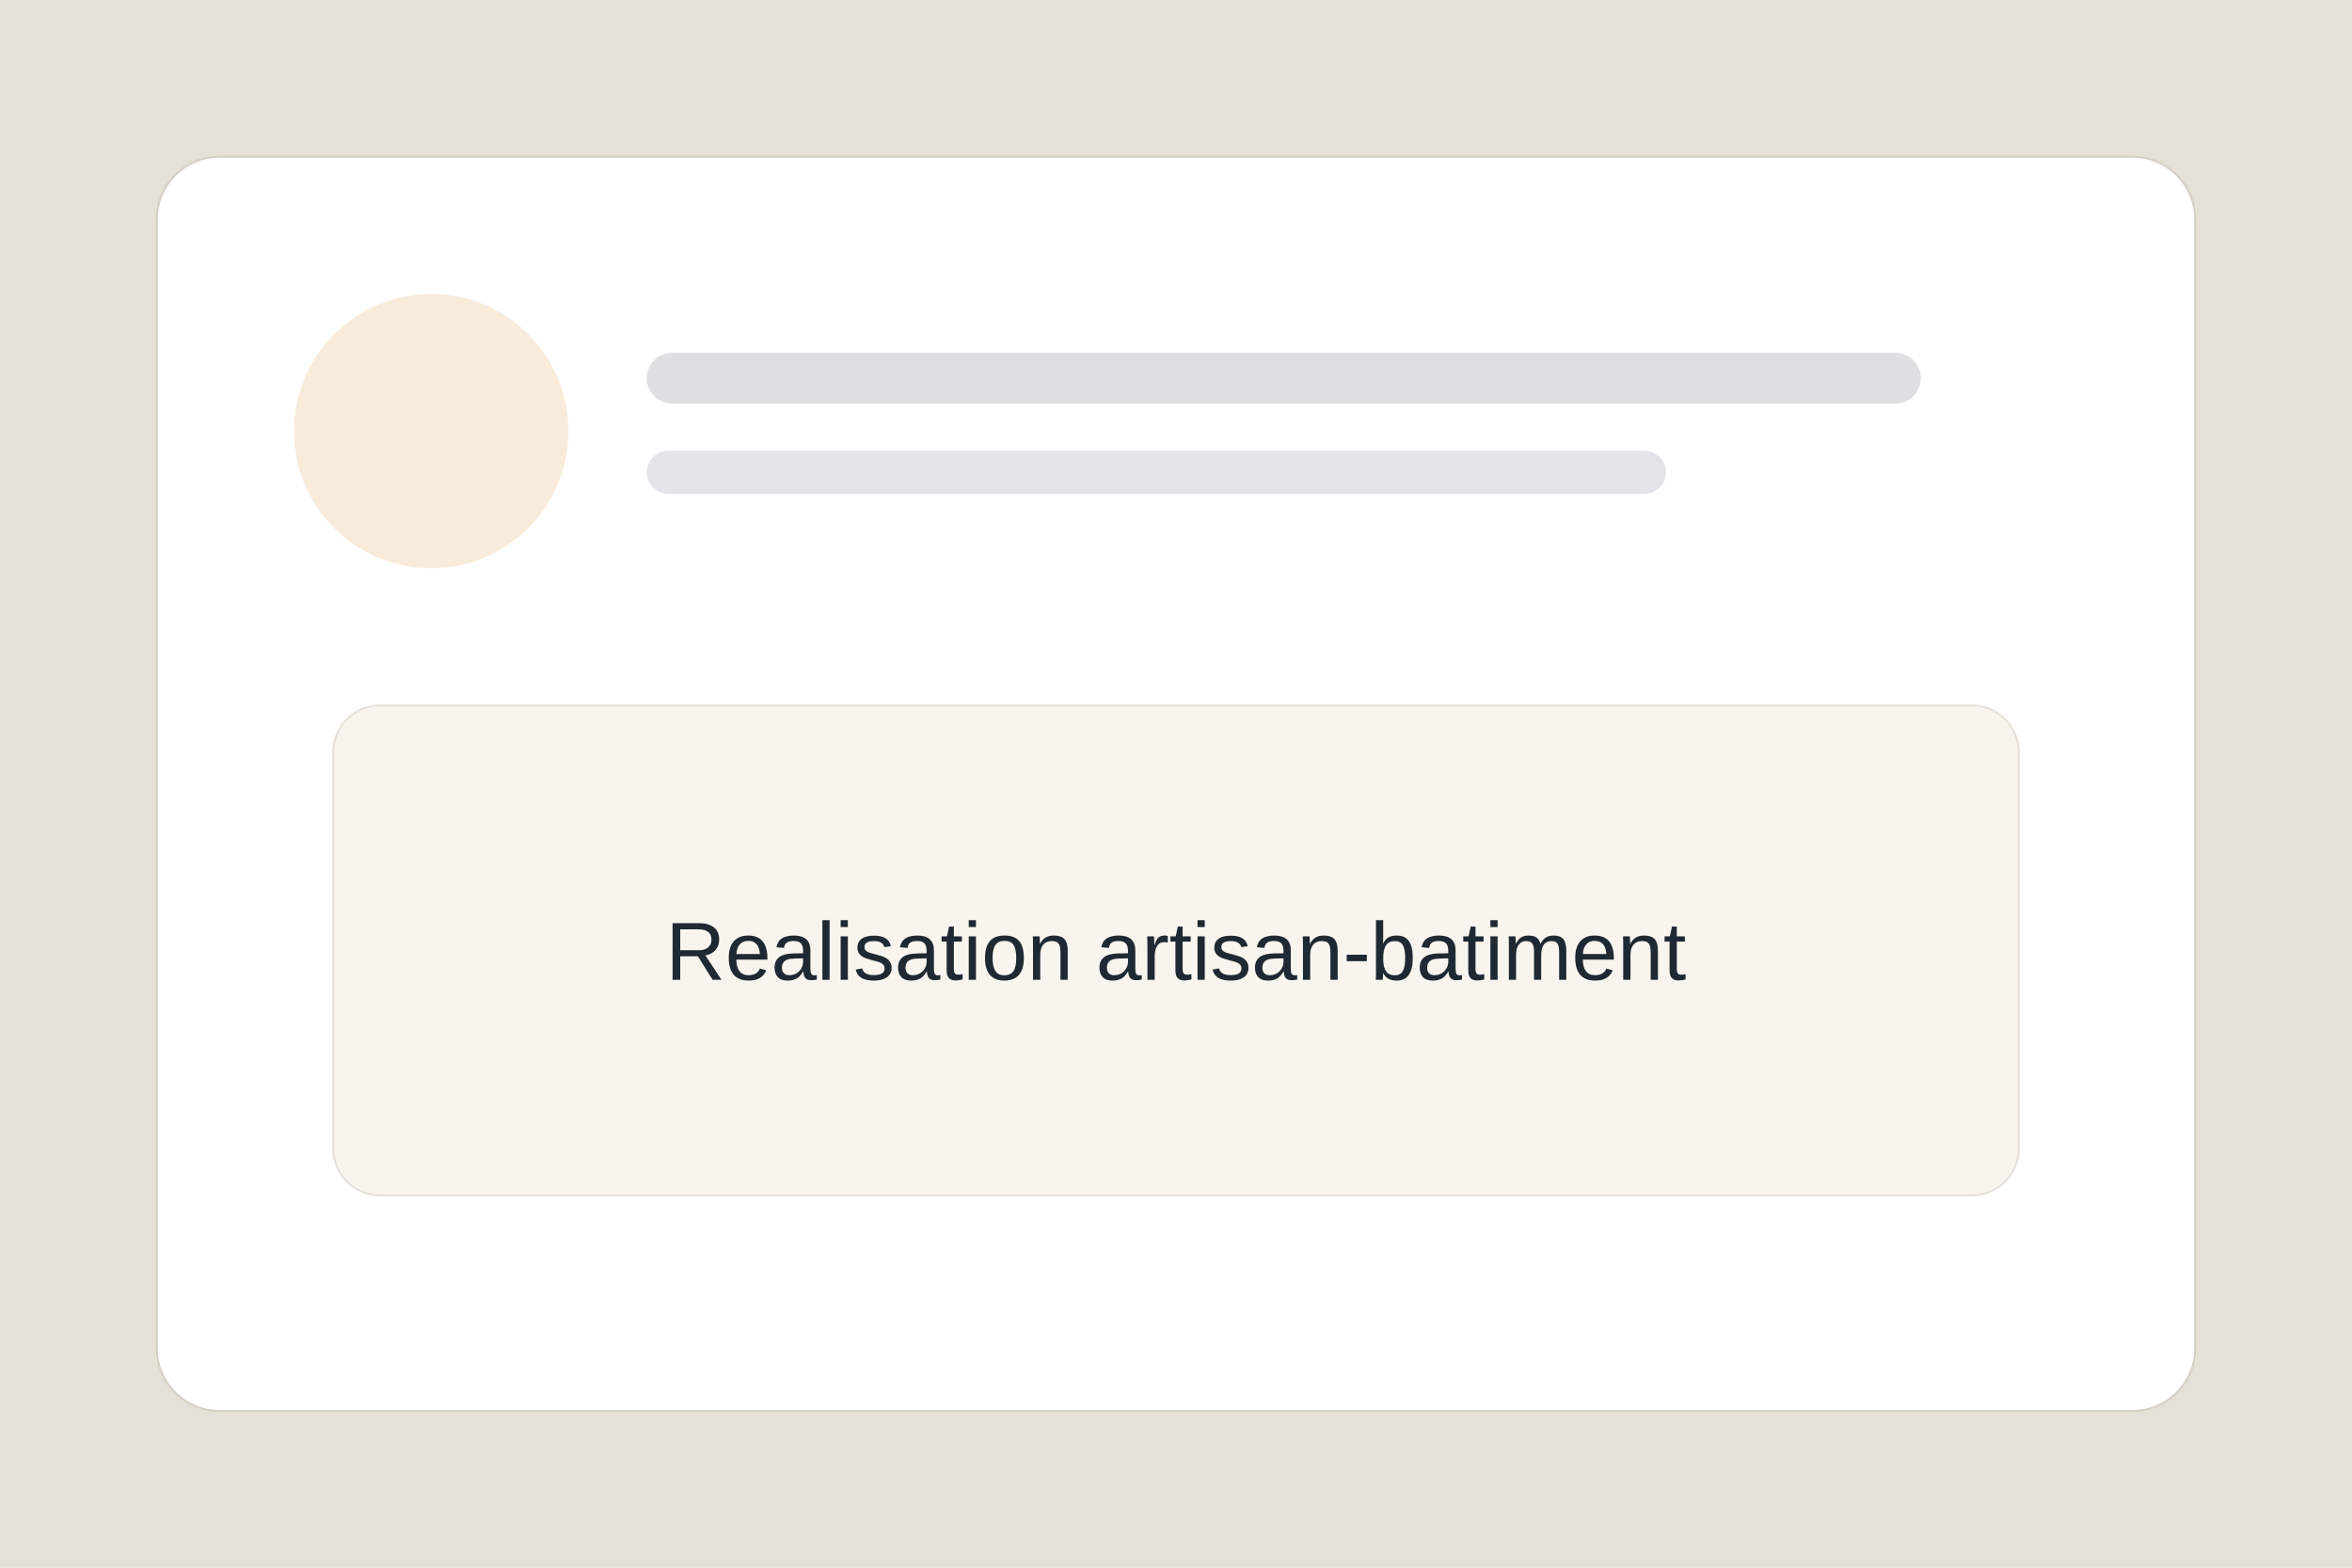
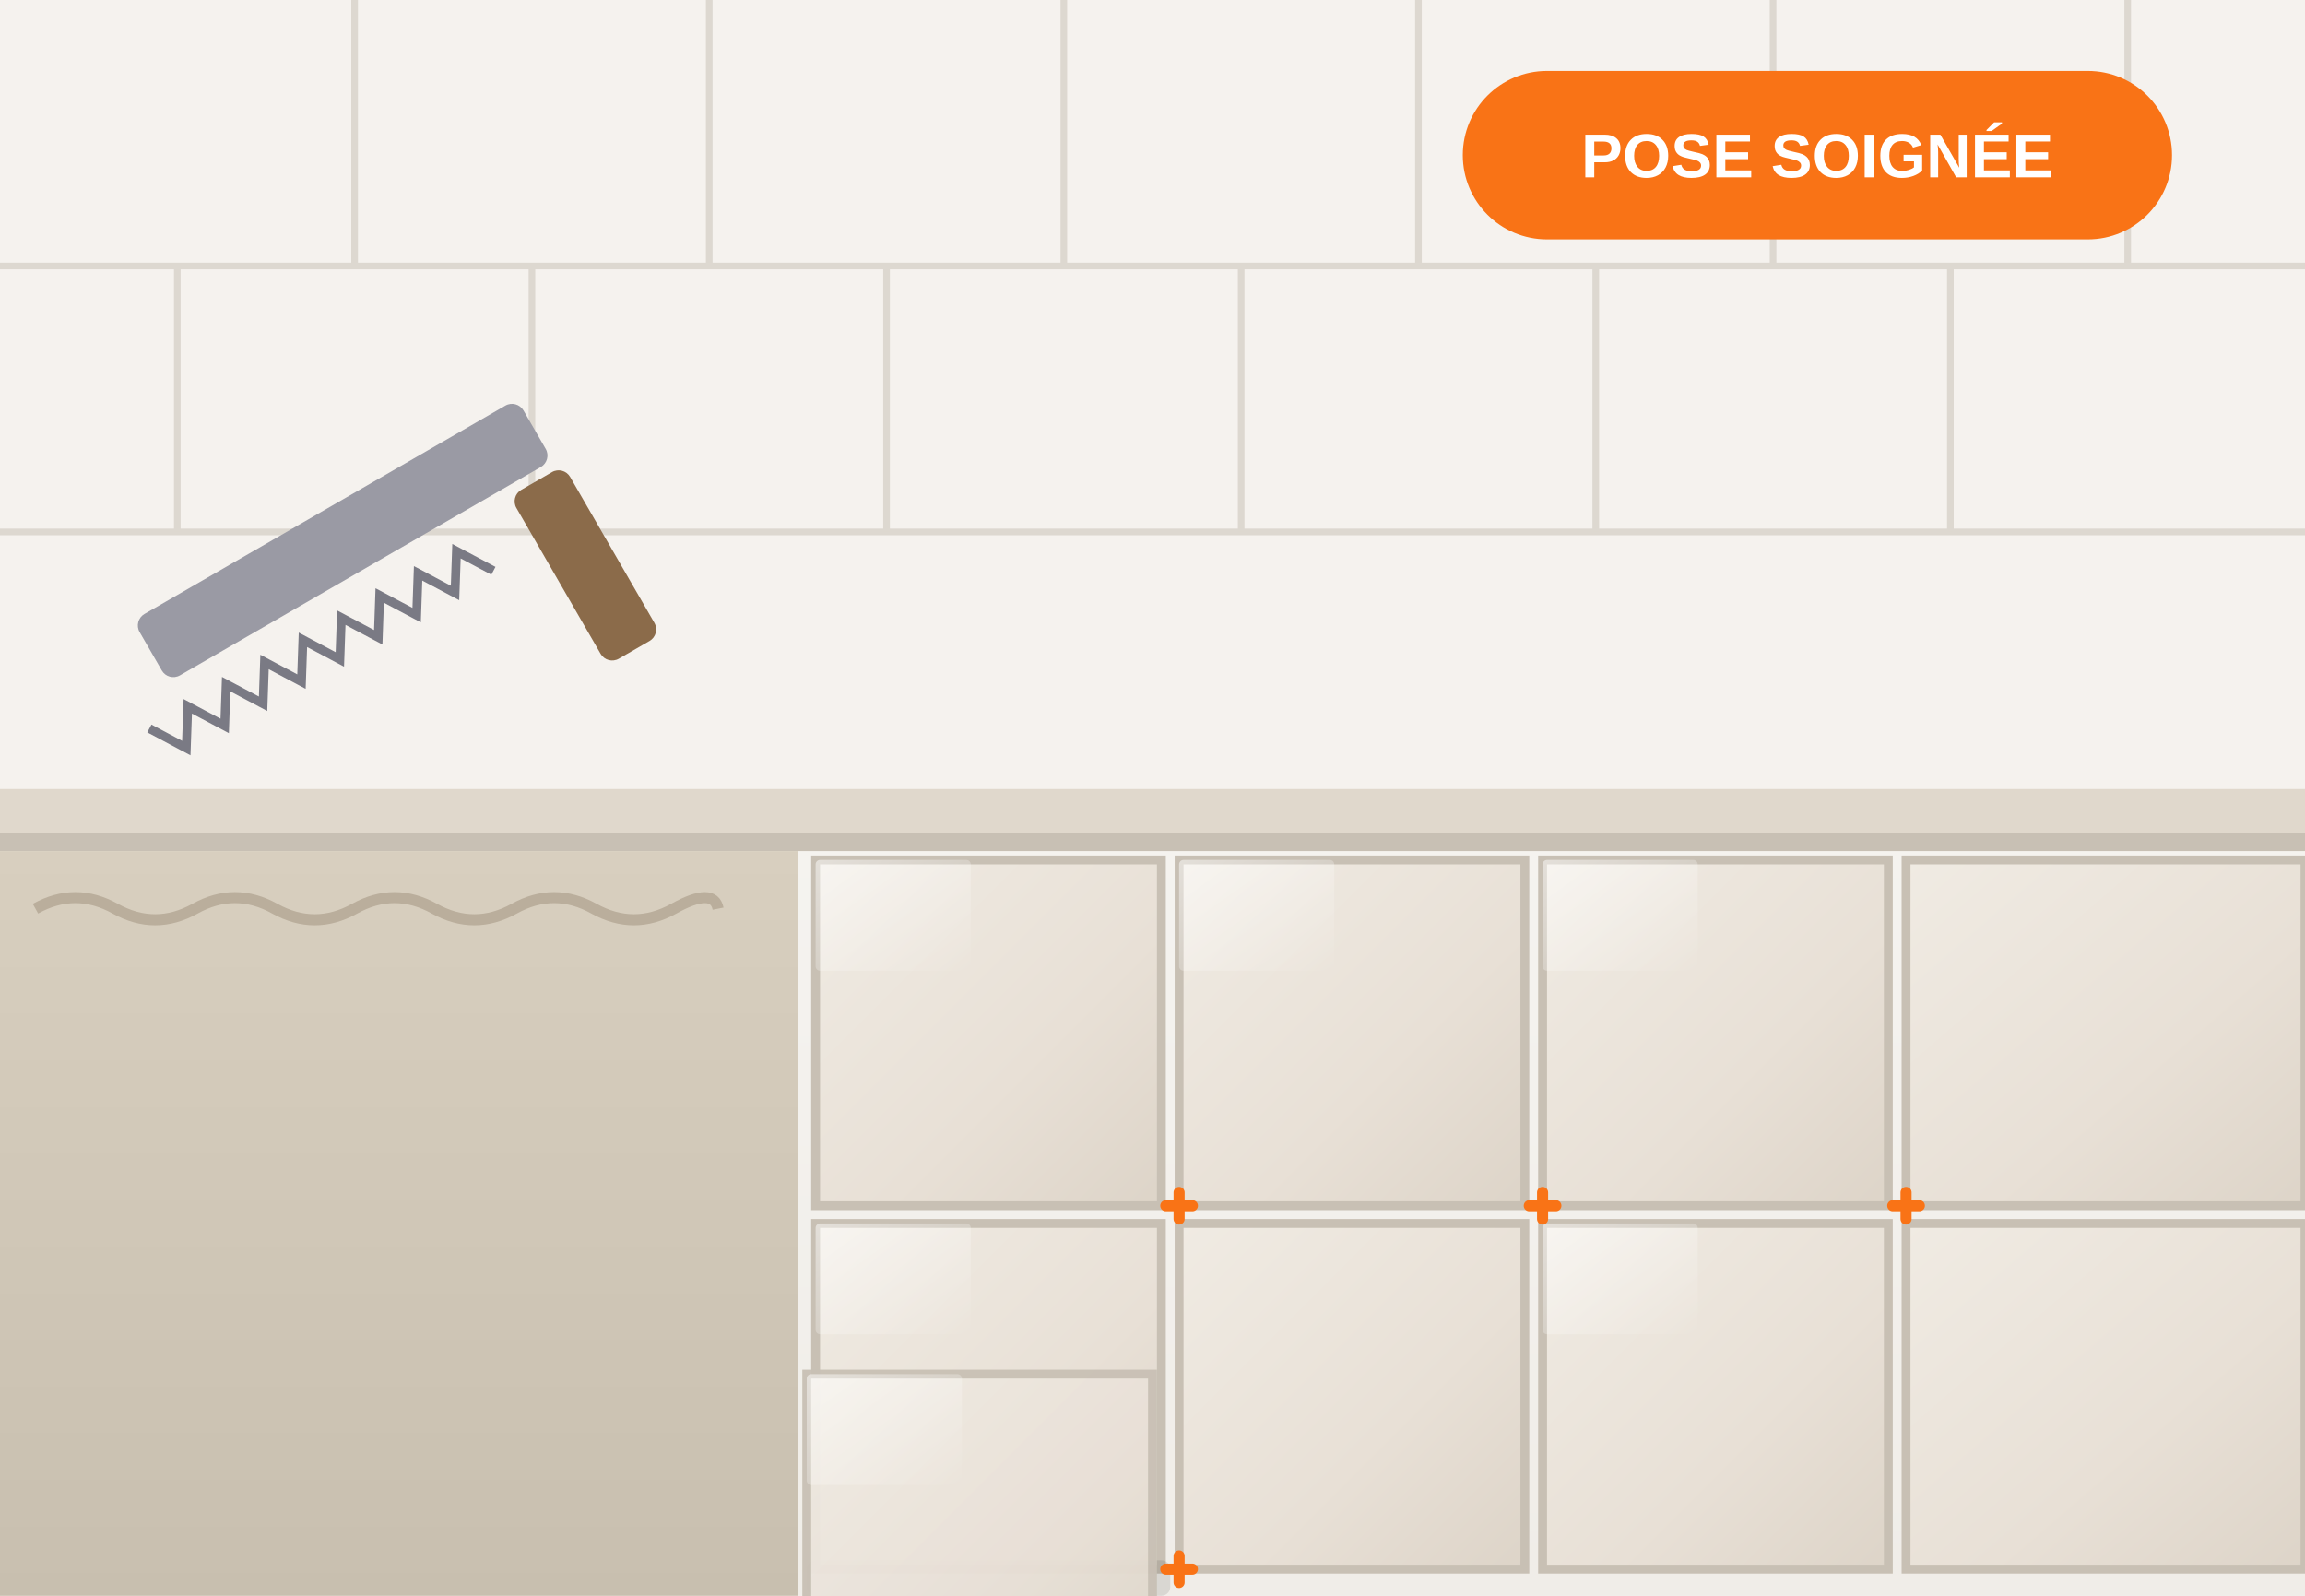
- <svg xmlns="http://www.w3.org/2000/svg" width="1200" height="800" viewBox="0 0 1200 800" role="img" aria-label="Realisation artisan-batiment">
-   <rect width="1200" height="800" fill="#E5E0D8" />
-   <rect x="80" y="80" width="1040" height="640" rx="32" fill="#ffffff" stroke="#D6CFC4" />
-   <circle cx="220" cy="220" r="70" fill="#D97706" opacity="0.15" />
-   <rect x="330" y="180" width="650" height="26" rx="13" fill="#1F2933" opacity="0.15" />
-   <rect x="330" y="230" width="520" height="22" rx="11" fill="#5F6B7A" opacity="0.18" />
-   <rect x="170" y="360" width="860" height="250" rx="24" fill="#F8F5EF" stroke="#E5E0D8" />
-   <text x="600" y="500" text-anchor="middle" font-family="Arial, sans-serif" font-size="42" fill="#1F2933">Realisation artisan-batiment</text>
+ <svg xmlns="http://www.w3.org/2000/svg" viewBox="0 0 520 360" role="img" aria-label="Pose de carrelage sol avec finitions soignées">
+   <defs>
+     <linearGradient id="bg2" x1="0" y1="0" x2="0" y2="1">
+       <stop offset="0%" stop-color="#FAFAF8" />
+       <stop offset="100%" stop-color="#F0EDE8" />
+     </linearGradient>
+     <linearGradient id="tile2" x1="0" y1="0" x2="1" y2="1">
+       <stop offset="0%" stop-color="#F0EBE3" />
+       <stop offset="60%" stop-color="#E8E0D6" />
+       <stop offset="100%" stop-color="#DDD4C8" />
+     </linearGradient>
+     <linearGradient id="adhesive2" x1="0" y1="0" x2="0" y2="1">
+       <stop offset="0%" stop-color="#D8CFBF" />
+       <stop offset="100%" stop-color="#C8BFAF" />
+     </linearGradient>
+     <linearGradient id="shine2" x1="0" y1="0" x2="1" y2="1">
+       <stop offset="0%" stop-color="#FFFFFF" stop-opacity="0.5" />
+       <stop offset="100%" stop-color="#FFFFFF" stop-opacity="0" />
+     </linearGradient>
+   </defs>
+   <rect width="520" height="360" fill="url(#bg2)" />
+   <rect x="0" y="0" width="520" height="180" fill="#F5F2EE" />
+   <line x1="0" y1="60" x2="520" y2="60" stroke="#DDD8D0" stroke-width="1.5" />
+   <line x1="0" y1="120" x2="520" y2="120" stroke="#DDD8D0" stroke-width="1.5" />
+   <line x1="80" y1="0" x2="80" y2="60" stroke="#DDD8D0" stroke-width="1.5" />
+   <line x1="160" y1="0" x2="160" y2="60" stroke="#DDD8D0" stroke-width="1.5" />
+   <line x1="240" y1="0" x2="240" y2="60" stroke="#DDD8D0" stroke-width="1.5" />
+   <line x1="320" y1="0" x2="320" y2="60" stroke="#DDD8D0" stroke-width="1.5" />
+   <line x1="400" y1="0" x2="400" y2="60" stroke="#DDD8D0" stroke-width="1.5" />
+   <line x1="480" y1="0" x2="480" y2="60" stroke="#DDD8D0" stroke-width="1.5" />
+   <line x1="40" y1="60" x2="40" y2="120" stroke="#DDD8D0" stroke-width="1.5" />
+   <line x1="120" y1="60" x2="120" y2="120" stroke="#DDD8D0" stroke-width="1.5" />
+   <line x1="200" y1="60" x2="200" y2="120" stroke="#DDD8D0" stroke-width="1.5" />
+   <line x1="280" y1="60" x2="280" y2="120" stroke="#DDD8D0" stroke-width="1.5" />
+   <line x1="360" y1="60" x2="360" y2="120" stroke="#DDD8D0" stroke-width="1.5" />
+   <line x1="440" y1="60" x2="440" y2="120" stroke="#DDD8D0" stroke-width="1.5" />
+   <rect x="0" y="178" width="520" height="12" fill="#E0D8CC" />
+   <rect x="0" y="188" width="520" height="4" fill="#C8C0B4" />
+   <rect x="0" y="192" width="180" height="168" fill="url(#adhesive2)" />
+   <path d="M8 205 q9-5 18 0 q9 5 18 0 q9-5 18 0 q9 5 18 0 q9-5 18 0 q9 5 18 0 q9-5 18 0 q9 5 18 0 q9-5 10 0" stroke="#BAAE9C" stroke-width="2.5" fill="none" />
+   <path d="M8 220 q9-5 18 0 q9 5 18 0 q9-5 18 0 q9 5 18 0 q9-5 18 0 q9 5 18 0 q9-5 18 0 q9 5 18 0 q9-5 10 0" stroke="#BAAЕ9C" stroke-width="2.5" fill="none" />
+   <path d="M8 235 q9-5 18 0 q9 5 18 0 q9-5 18 0 q9 5 18 0 q9-5 18 0 q9 5 18 0 q9-5 18 0 q9 5 18 0 q9-5 10 0" stroke="#BAAЕ9C" stroke-width="2.5" fill="none" />
+   <path d="M8 250 q9-5 18 0 q9 5 18 0 q9-5 18 0 q9 5 18 0 q9-5 18 0 q9 5 18 0 q9-5 18 0 q9 5 18 0 q9-5 10 0" stroke="#BAAЕ9C" stroke-width="2.5" fill="none" />
+   <path d="M8 265 q9-5 18 0 q9 5 18 0 q9-5 18 0 q9 5 18 0 q9-5 18 0 q9 5 18 0 q9-5 18 0 q9 5 18 0 q9-5 10 0" stroke="#BAAЕ9C" stroke-width="2.5" fill="none" />
+   <path d="M8 280 q9-5 18 0 q9 5 18 0 q9-5 18 0 q9 5 18 0 q9-5 18 0 q9 5 18 0 q9-5 18 0 q9 5 18 0 q9-5 10 0" stroke="#BAAЕ9C" stroke-width="2.5" fill="none" />
+   <path d="M8 295 q9-5 18 0 q9 5 18 0 q9-5 18 0 q9 5 18 0 q9-5 18 0 q9 5 18 0 q9-5 18 0 q9 5 18 0 q9-5 10 0" stroke="#BAAЕ9C" stroke-width="2.5" fill="none" />
+   <path d="M8 310 q9-5 18 0 q9 5 18 0 q9-5 18 0 q9 5 18 0 q9-5 18 0 q9 5 18 0 q9-5 18 0 q9 5 18 0 q9-5 10 0" stroke="#BAAЕ9C" stroke-width="2.5" fill="none" />
+   <path d="M8 325 q9-5 18 0 q9 5 18 0 q9-5 18 0 q9 5 18 0 q9-5 18 0 q9 5 18 0 q9-5 18 0 q9 5 18 0 q9-5 10 0" stroke="#BAAЕ9C" stroke-width="2.5" fill="none" />
+   <path d="M8 340 q9-5 18 0 q9 5 18 0 q9-5 18 0 q9 5 18 0 q9-5 18 0 q9 5 18 0 q9-5 18 0 q9 5 18 0 q9-5 10 0" stroke="#BAAЕ9C" stroke-width="2.5" fill="none" />
+   <rect x="184" y="194" width="78" height="78" fill="url(#tile2)" stroke="#C8C0B4" stroke-width="2" />
+   <rect x="184" y="194" width="35" height="25" fill="url(#shine2)" rx="1" />
+   <rect x="266" y="194" width="78" height="78" fill="url(#tile2)" stroke="#C8C0B4" stroke-width="2" />
+   <rect x="266" y="194" width="35" height="25" fill="url(#shine2)" rx="1" />
+   <rect x="348" y="194" width="78" height="78" fill="url(#tile2)" stroke="#C8C0B4" stroke-width="2" />
+   <rect x="348" y="194" width="35" height="25" fill="url(#shine2)" rx="1" />
+   <rect x="430" y="194" width="90" height="78" fill="url(#tile2)" stroke="#C8C0B4" stroke-width="2" />
+   <rect x="184" y="276" width="78" height="78" fill="url(#tile2)" stroke="#C8C0B4" stroke-width="2" />
+   <rect x="184" y="276" width="35" height="25" fill="url(#shine2)" rx="1" />
+   <rect x="266" y="276" width="78" height="78" fill="url(#tile2)" stroke="#C8C0B4" stroke-width="2" />
+   <rect x="348" y="276" width="78" height="78" fill="url(#tile2)" stroke="#C8C0B4" stroke-width="2" />
+   <rect x="348" y="276" width="35" height="25" fill="url(#shine2)" rx="1" />
+   <rect x="430" y="276" width="90" height="78" fill="url(#tile2)" stroke="#C8C0B4" stroke-width="2" />
+   <rect x="182" y="352" width="82" height="8" fill="#00000018" rx="2" />
+   <rect x="182" y="310" width="78" height="78" fill="url(#tile2)" stroke="#C8C0B4" stroke-width="2" opacity="0.95" />
+   <rect x="182" y="310" width="35" height="25" fill="url(#shine2)" rx="1" />
+   <path d="M263 272 h6 M266 269 v6" stroke="#F97316" stroke-width="2.5" stroke-linecap="round" />
+   <path d="M345 272 h6 M348 269 v6" stroke="#F97316" stroke-width="2.5" stroke-linecap="round" />
+   <path d="M427 272 h6 M430 269 v6" stroke="#F97316" stroke-width="2.5" stroke-linecap="round" />
+   <path d="M263 354 h6 M266 351 v6" stroke="#F97316" stroke-width="2.5" stroke-linecap="round" />
+   <rect x="30" y="140" width="100" height="16" fill="#9A9AA4" rx="3" transform="rotate(-30 30 140)" />
+   <path d="M32 138 l5 8 l5-8 l5 8 l5-8 l5 8 l5-8 l5 8 l5-8 l5 8 l5-8 l5 8 l5-8 l5 8 l5-8 l5 8 l5-8 l5 8" stroke="#7A7A84" stroke-width="2" fill="none" transform="rotate(-30 82 148)" />
+   <rect x="115" y="112" width="14" height="44" fill="#8B6B4A" rx="3" transform="rotate(-30 115 112)" />
+   <rect x="330" y="16" width="160" height="38" fill="#F97316" rx="19" />
+   <text x="410" y="40" text-anchor="middle" font-family="Arial, sans-serif" font-size="14" fill="white" font-weight="bold">POSE SOIGNÉE</text>
</svg>
